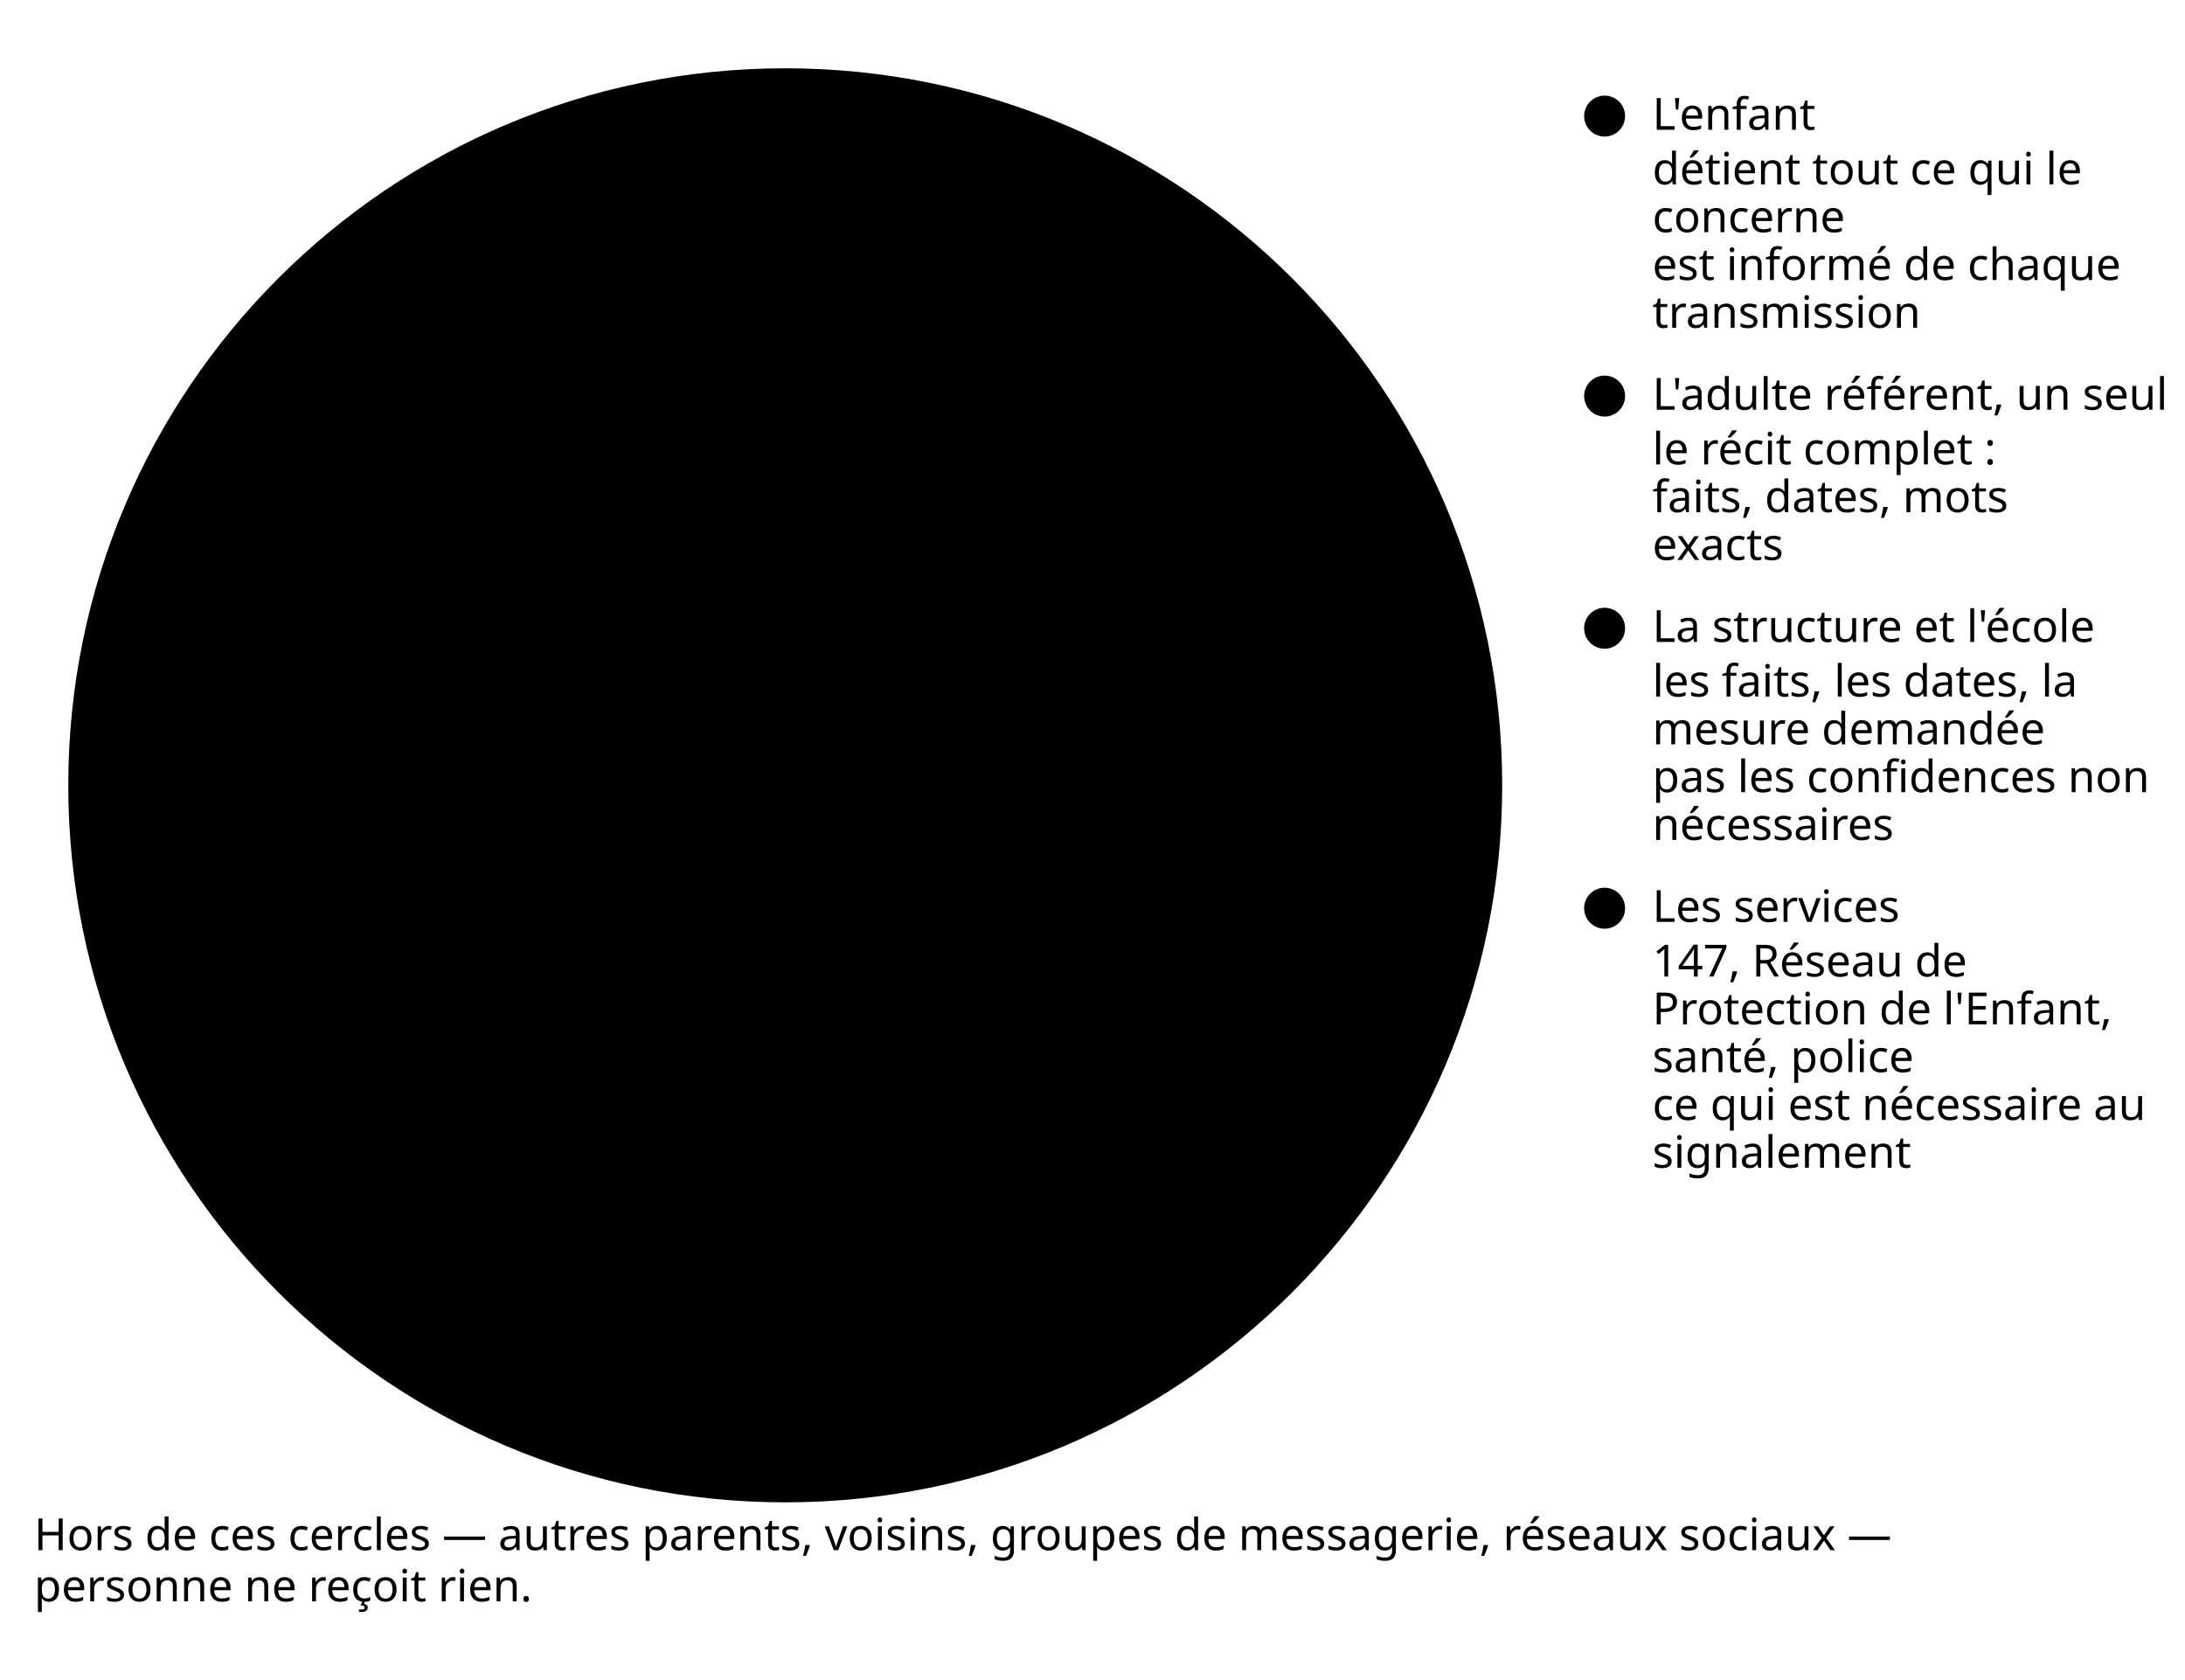
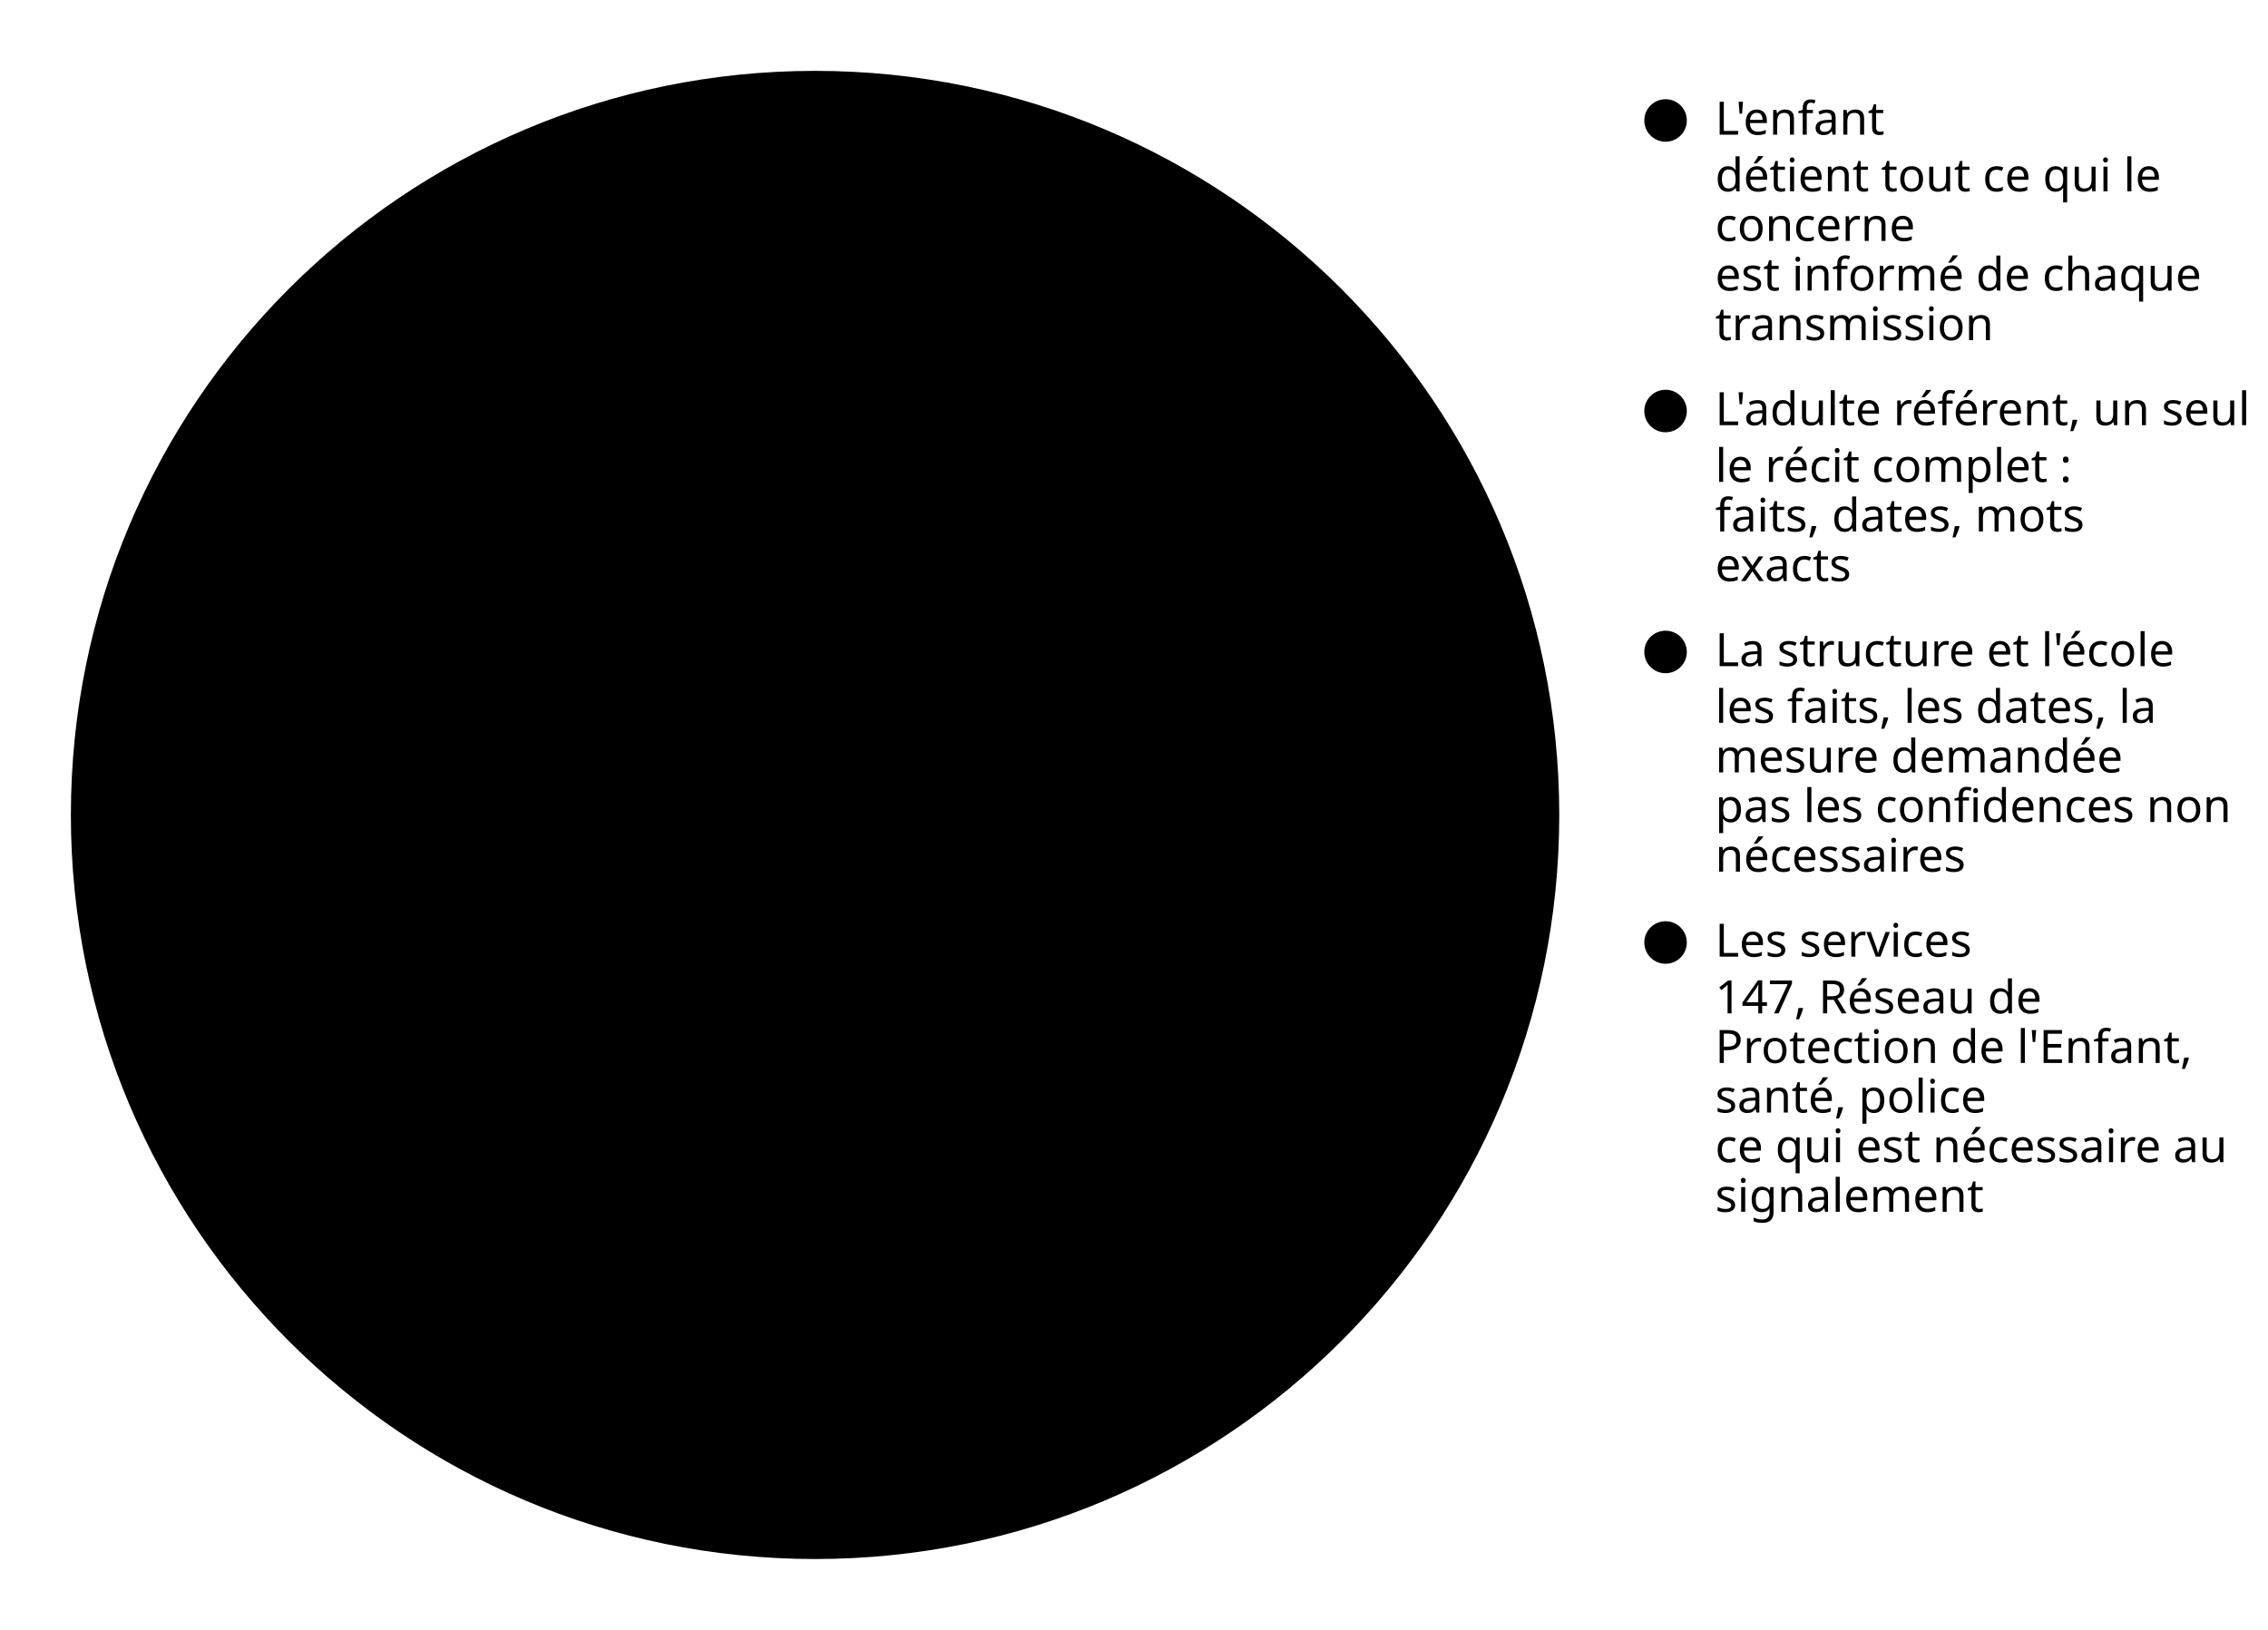
- <svg xmlns="http://www.w3.org/2000/svg" viewBox="0 0 640 492" role="img" aria-labelledby="cercles-qui-sait-quoi-t cercles-qui-sait-quoi-d" class="" font-family="Public Sans, Segoe UI, system-ui, sans-serif" font-size="13">
+ <svg xmlns="http://www.w3.org/2000/svg" viewBox="0 0 640 460" role="img" aria-labelledby="cercles-qui-sait-quoi-t cercles-qui-sait-quoi-d" class="" font-family="Public Sans, Segoe UI, system-ui, sans-serif" font-size="13">
  <circle class="box" cx="230" cy="230" r="210.0" />
  <circle class="box-a" cx="230" cy="230" r="157.5" />
  <circle class="box-s" cx="230" cy="230" r="105.0" />
  <circle class="box-p" cx="230" cy="230" r="52.5" />
  <text class="t-b" x="230" y="234.0" text-anchor="middle">L'enfant</text>
  <text class="t-b" x="230" y="155.2" text-anchor="middle">L'adulte référent, un seul</text>
  <text class="t-b" x="230" y="102.8" text-anchor="middle">La structure et l'école</text>
  <text class="t-b" x="230" y="50.2" text-anchor="middle">Les services</text>
  <circle class="box-p" cx="470" cy="34" r="6" />
  <text class="t-b" x="484" y="38">L'enfant</text>
  <text class="t-sm" x="484" y="54">détient tout ce qui le</text>
  <text class="t-sm" x="484" y="68">concerne</text>
  <text class="t-sm" x="484" y="82">est informé de chaque</text>
  <text class="t-sm" x="484" y="96">transmission</text>
  <circle class="box-s" cx="470" cy="116" r="6" />
  <text class="t-b" x="484" y="120">L'adulte référent, un seul</text>
  <text class="t-sm" x="484" y="136">le récit complet :</text>
  <text class="t-sm" x="484" y="150">faits, dates, mots</text>
  <text class="t-sm" x="484" y="164">exacts</text>
  <circle class="box-a" cx="470" cy="184" r="6" />
  <text class="t-b" x="484" y="188">La structure et l'école</text>
  <text class="t-sm" x="484" y="204">les faits, les dates, la</text>
  <text class="t-sm" x="484" y="218">mesure demandée</text>
  <text class="t-sm" x="484" y="232">pas les confidences non</text>
  <text class="t-sm" x="484" y="246">nécessaires</text>
  <circle class="box" cx="470" cy="266" r="6" />
  <text class="t-b" x="484" y="270">Les services</text>
  <text class="t-sm" x="484" y="286">147, Réseau de</text>
  <text class="t-sm" x="484" y="300">Protection de l'Enfant,</text>
  <text class="t-sm" x="484" y="314">santé, police</text>
  <text class="t-sm" x="484" y="328">ce qui est nécessaire au</text>
  <text class="t-sm" x="484" y="342">signalement</text>
-   <text class="t-sm" x="10.0" y="454.0" text-anchor="start">Hors de ces cercles — autres parents, voisins, groupes de messagerie, réseaux sociaux —</text>
-   <text class="t-sm" x="10.0" y="469.0" text-anchor="start">personne ne reçoit rien.</text>
</svg>
